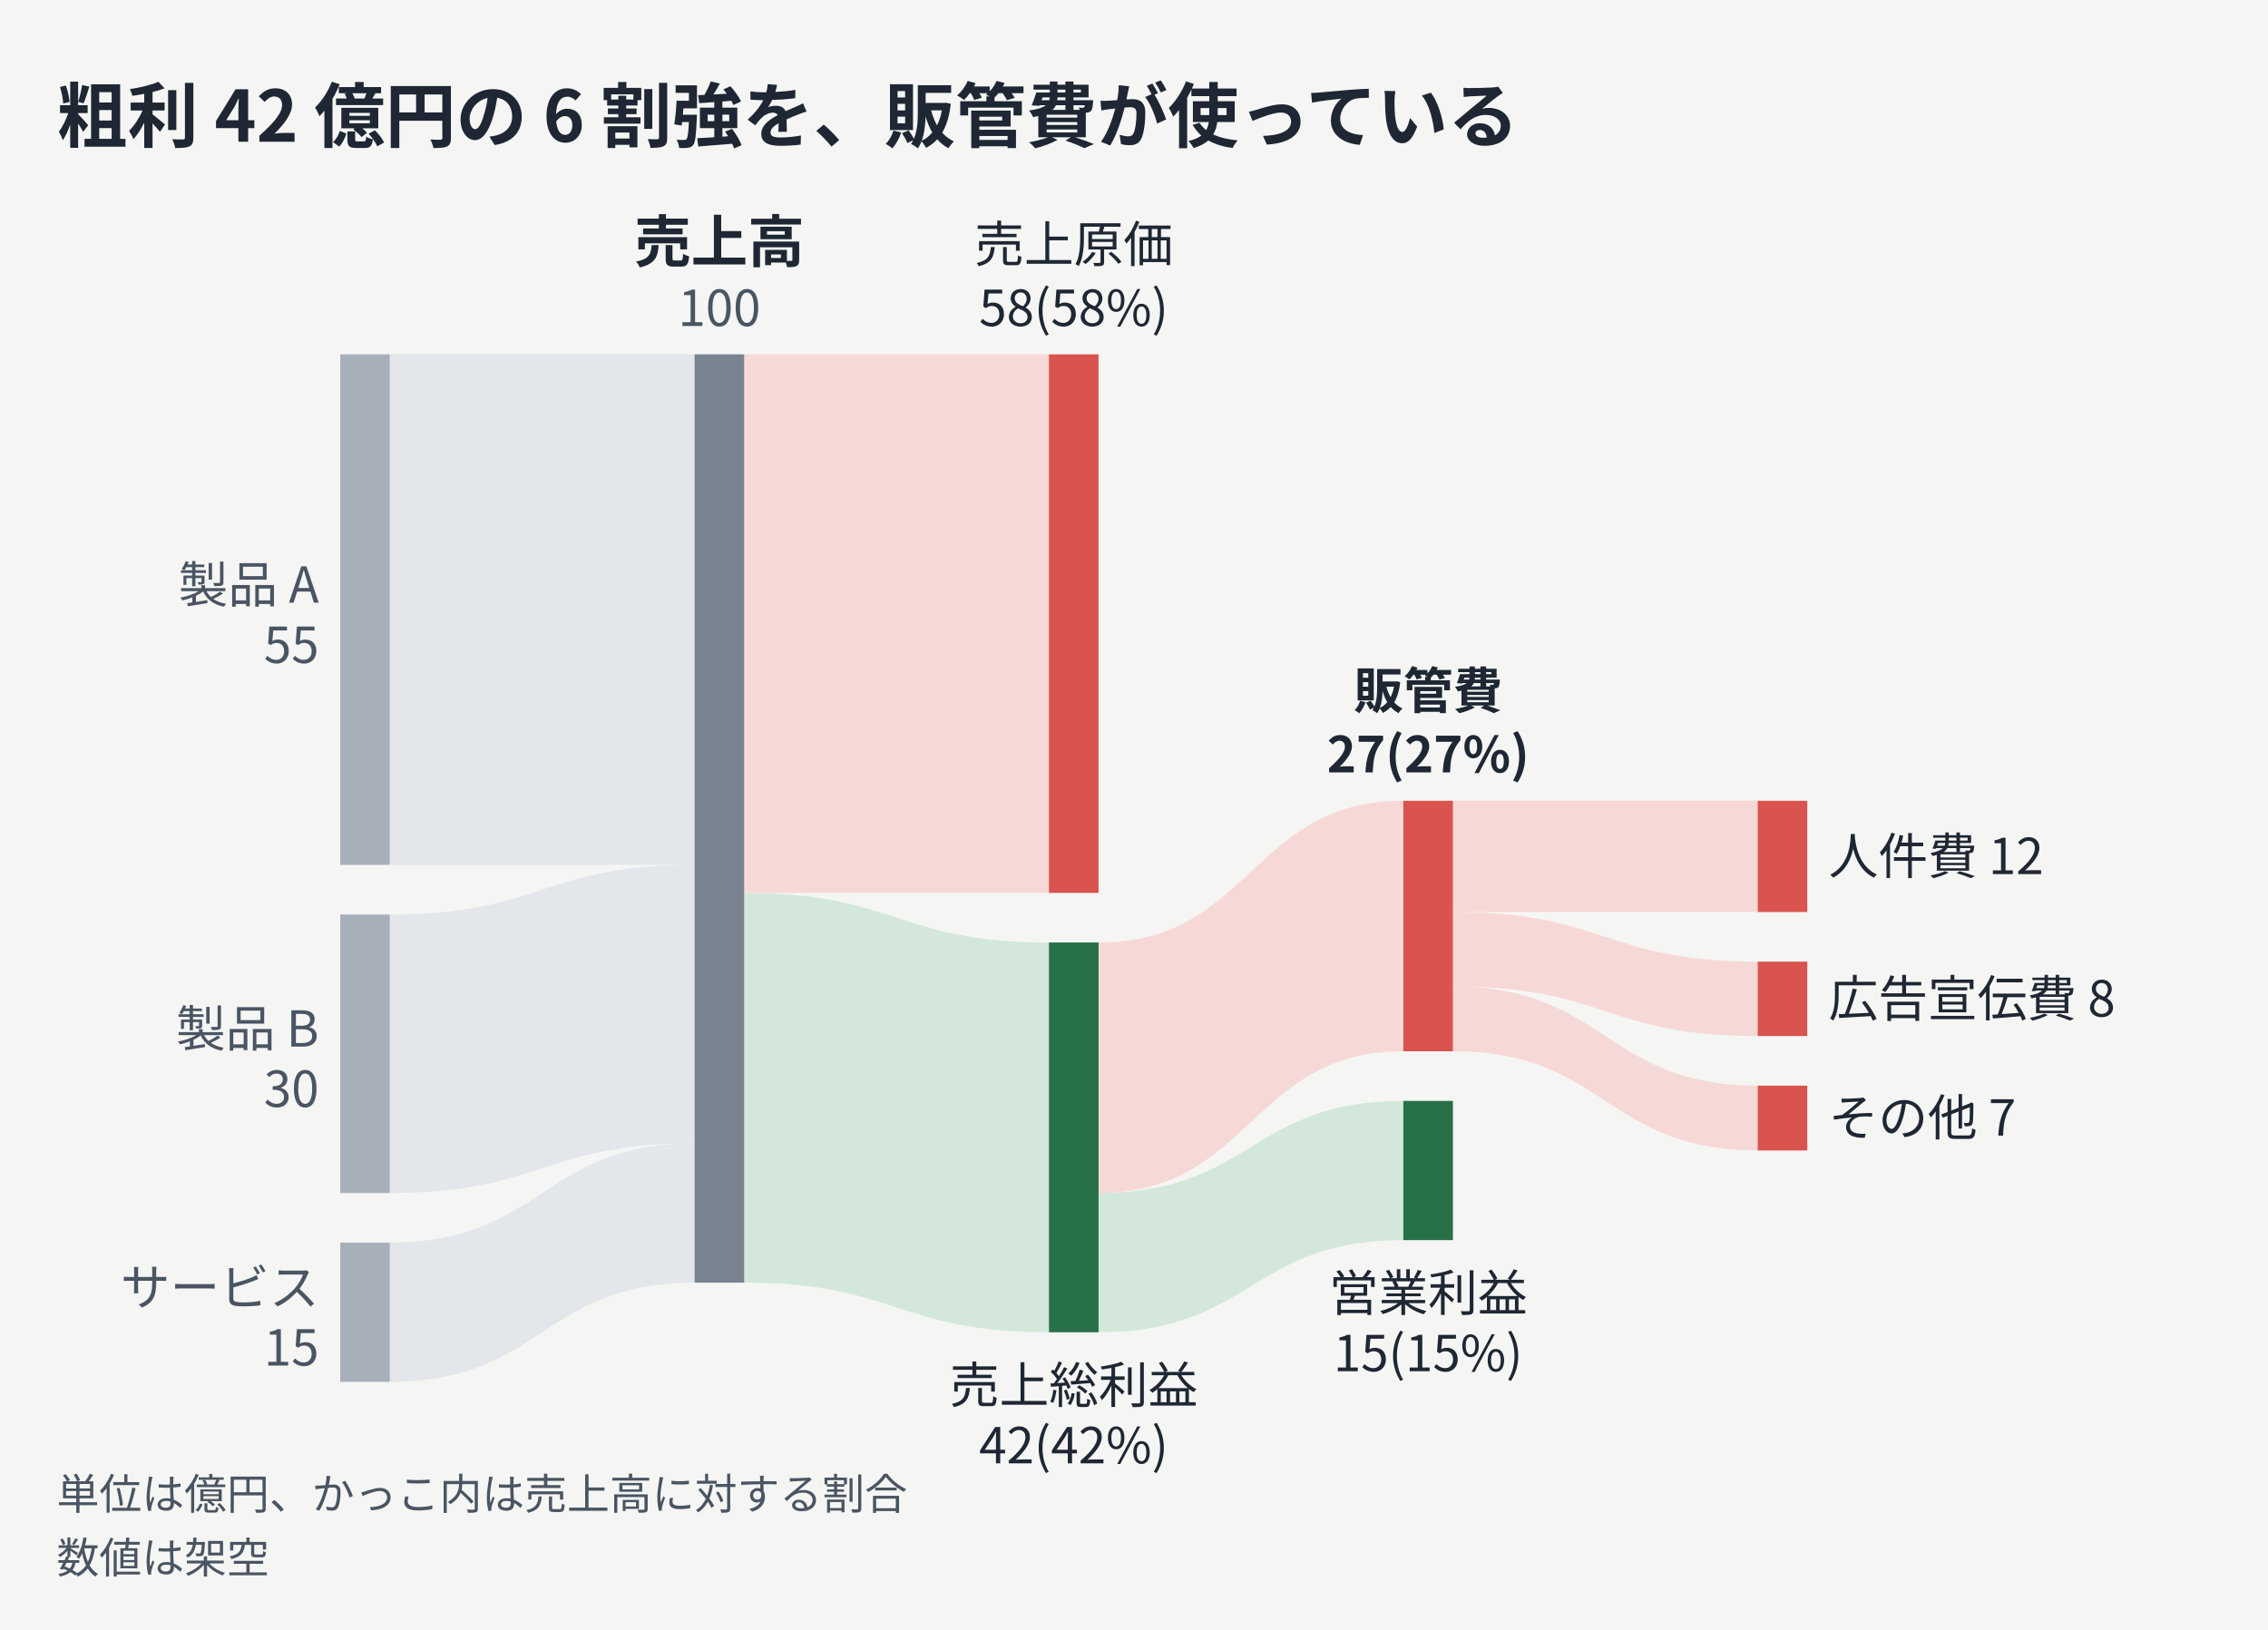
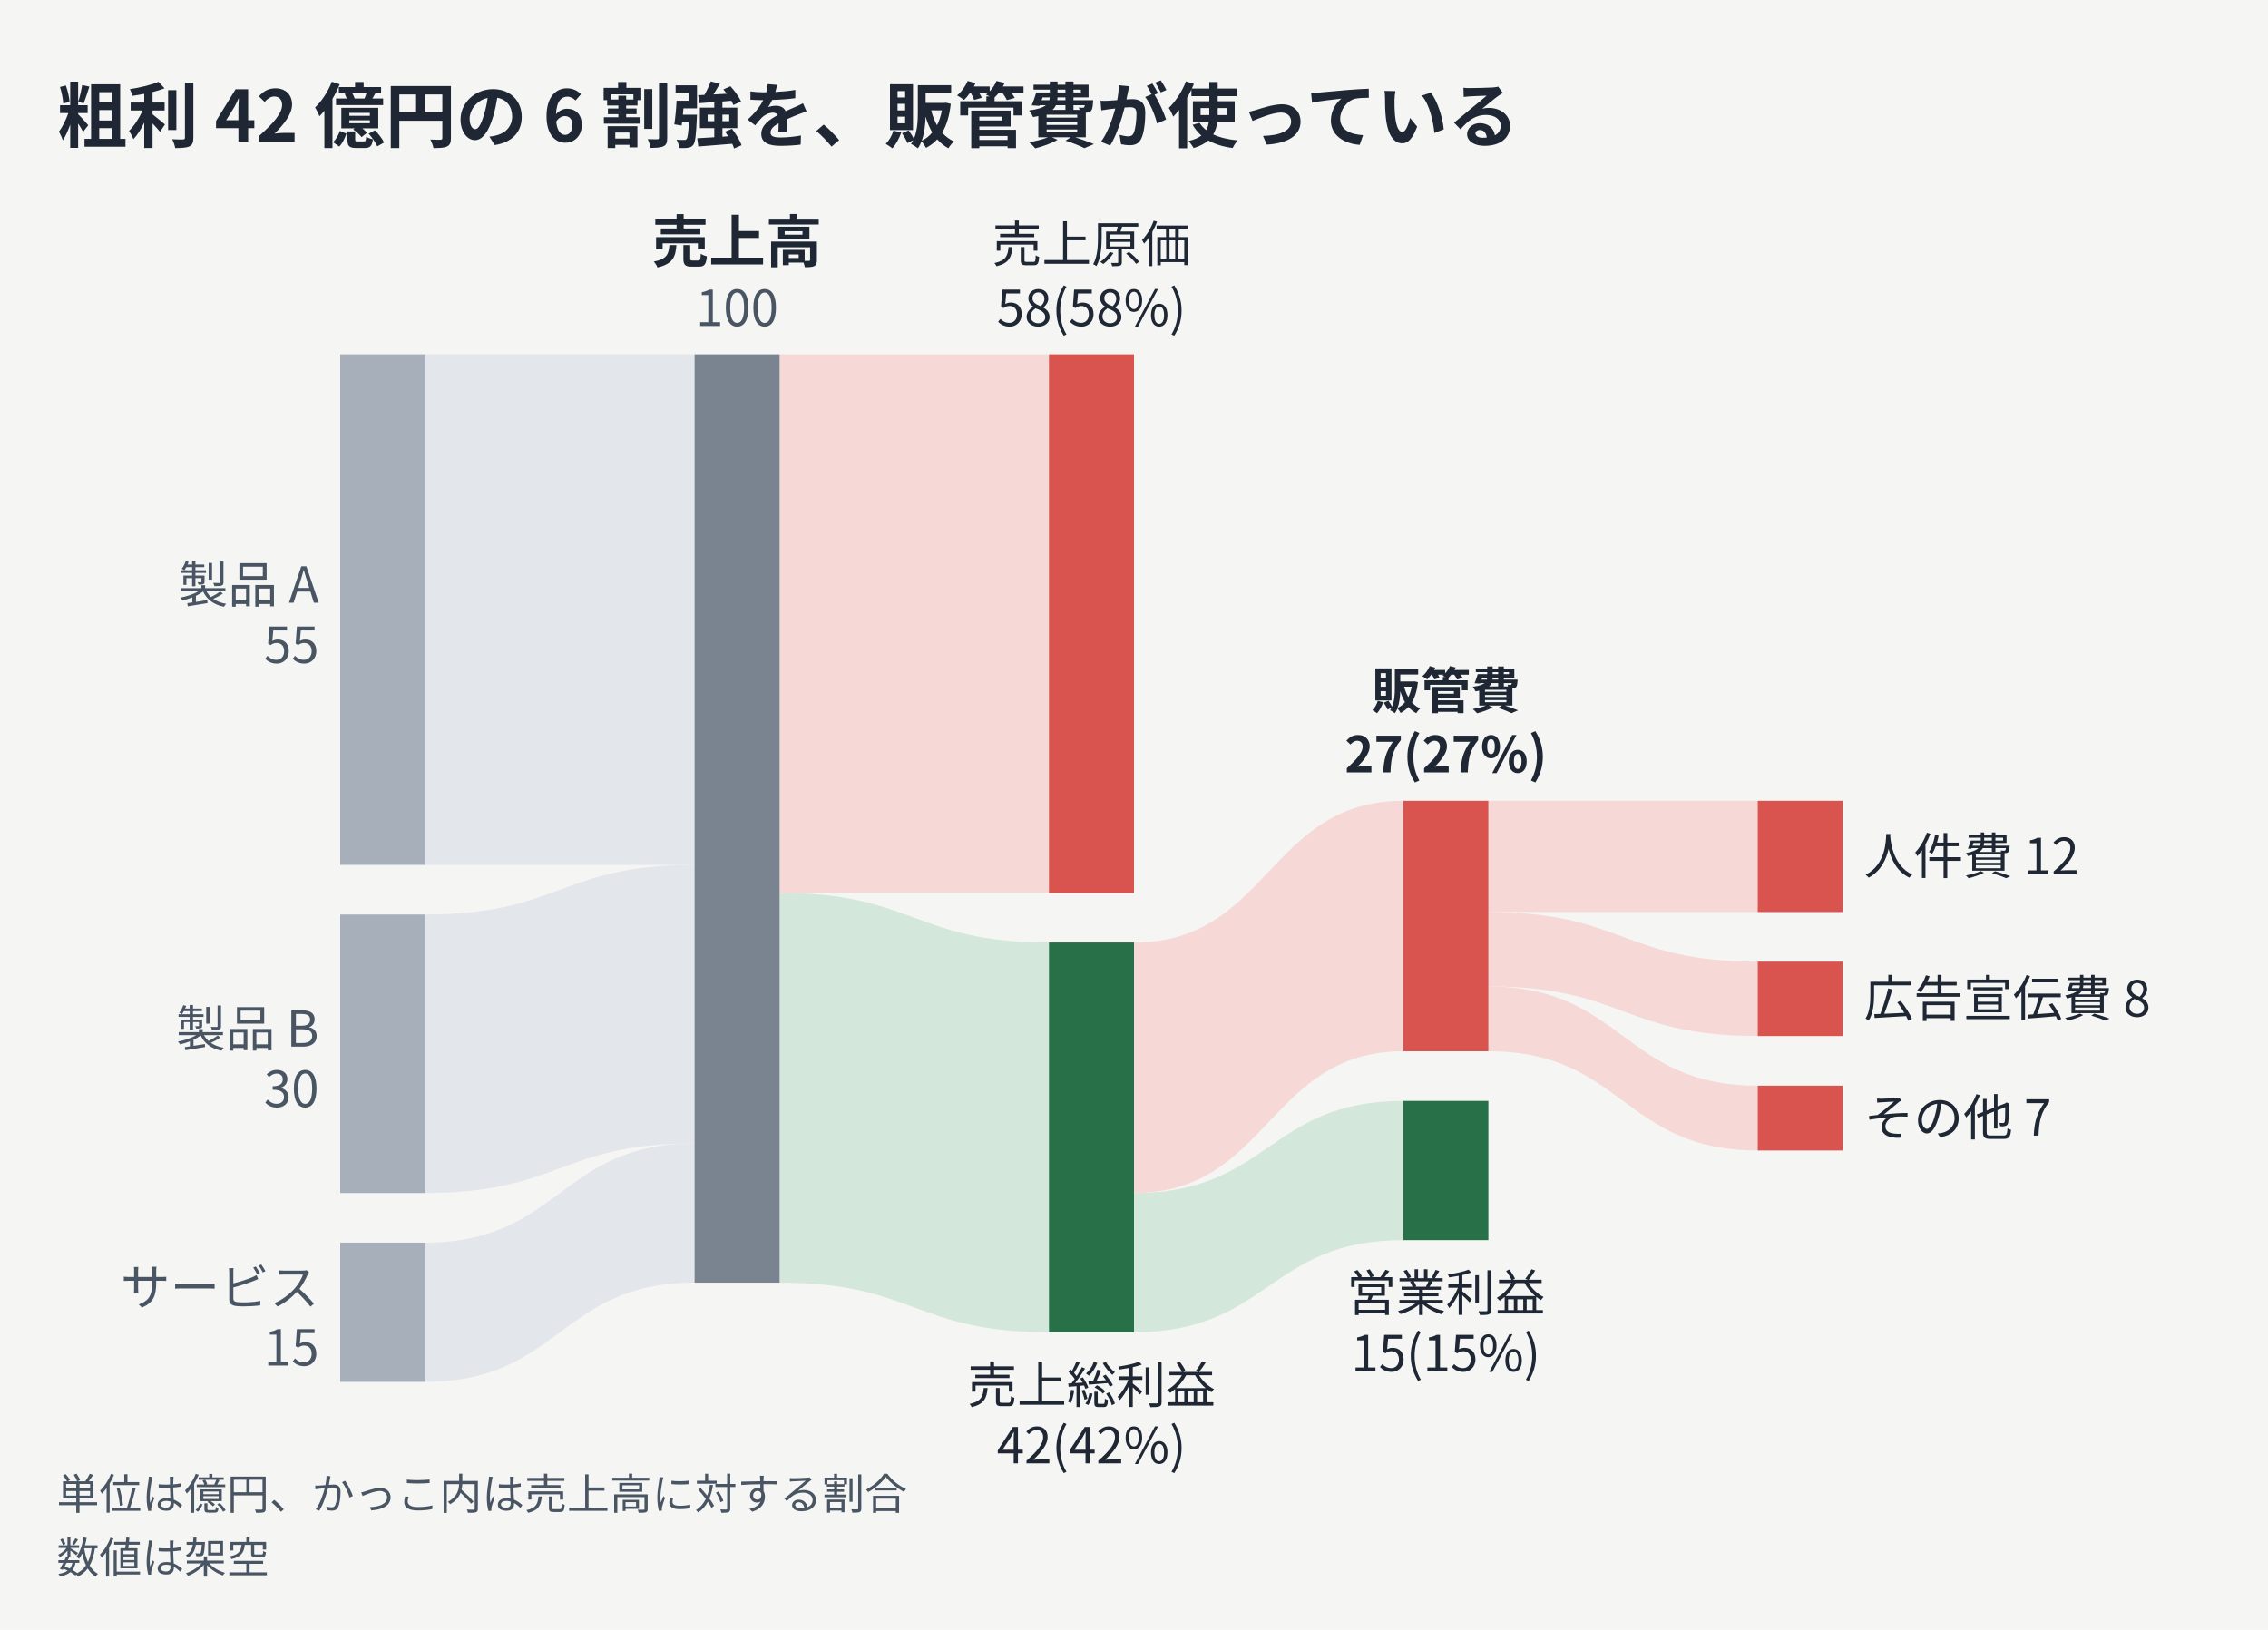
<svg xmlns="http://www.w3.org/2000/svg" viewBox="0 0 640 460" width="640" height="460" font-family="'BIZ UDPGothic','Yu Gothic UI','Meiryo','Hiragino Sans','Noto Sans JP','Noto Sans CJK JP','IPAPGothic',sans-serif">
  <rect x="0" y="0" width="640" height="460" fill="#f5f6f4" />
  <style>
    .title { font-size: 20px; font-weight: 700; fill: #1e2733; }
    .h { font-size: 16px; font-weight: 700; fill: #1e2733; }
    .t { font-size: 16px; fill: #1e2733; }
    .s { font-size: 14px; fill: #4a5563; }
    .hp { font-size: 16px; font-weight: 700; fill: #2b5c8a; }
    .p { font-size: 14px; font-weight: 700; fill: #2b5c8a; }
    .o { font-size: 14px; font-weight: 700; fill: #9a4a14; }
    .src { font-size: 12px; fill: #4a5563; }
    .g { font-size: 14px; fill: #1e2733; }
    .gb { font-size: 14px; font-weight: 700; fill: #1e2733; }
    .r { font-size: 14px; fill: #1e2733; }
    .rb { font-size: 14px; font-weight: 700; fill: #1e2733; }
  </style>
  <text x="16" y="40" class="title">粗利 42 億円の 6 割強を、販管費が使っている</text>
-   <path d="M110.0,100.0 C153.0,100.0 153.0,100.0 196.0,100.0 V244.1 C153.0,244.1 153.0,244.1 110.0,244.1 Z" fill="#e3e6ea" />
-   <path d="M110.0,258.1 C153.0,258.1 153.0,244.1 196.0,244.1 V322.7 C153.0,322.7 153.0,336.7 110.0,336.7 Z" fill="#e3e6ea" />
-   <path d="M110.0,350.7 C153.0,350.7 153.0,322.7 196.0,322.7 V362.0 C153.0,362.0 153.0,390.0 110.0,390.0 Z" fill="#e3e6ea" />
-   <path d="M210.0,100.0 C253.0,100.0 253.0,100.0 296.0,100.0 V252.0 C253.0,252.0 253.0,252.0 210.0,252.0 Z" fill="#f6d9d6" />
-   <path d="M210.0,252.0 C253.0,252.0 253.0,266.0 296.0,266.0 V376.0 C253.0,376.0 253.0,362.0 210.0,362.0 Z" fill="#d3e8da" />
-   <path d="M310.0,266.0 C353.0,266.0 353.0,226.0 396.0,226.0 V296.7 C353.0,296.7 353.0,336.7 310.0,336.7 Z" fill="#f6d9d6" />
-   <path d="M310.0,336.7 C353.0,336.7 353.0,310.7 396.0,310.7 V350.0 C353.0,350.0 353.0,376.0 310.0,376.0 Z" fill="#d3e8da" />
-   <path d="M410.0,226.0 C453.0,226.0 453.0,226.0 496.0,226.0 V257.4 C453.0,257.4 453.0,257.4 410.0,257.4 Z" fill="#f6d9d6" />
-   <path d="M410.0,257.4 C453.0,257.4 453.0,271.4 496.0,271.4 V292.4 C453.0,292.4 453.0,278.4 410.0,278.4 Z" fill="#f6d9d6" />
-   <path d="M410.0,278.4 C453.0,278.4 453.0,306.4 496.0,306.4 V324.7 C453.0,324.7 453.0,296.7 410.0,296.7 Z" fill="#f6d9d6" />
-   <rect x="96" y="100.0" width="14" height="144.1" fill="#a7b0ba" />
-   <rect x="96" y="258.1" width="14" height="78.6" fill="#a7b0ba" />
-   <rect x="96" y="350.7" width="14" height="39.3" fill="#a7b0ba" />
-   <rect x="196" y="100.0" width="14" height="262.0" fill="#7a8490" />
-   <rect x="296" y="100.0" width="14" height="152.0" fill="#d9534f" />
-   <rect x="296" y="266.0" width="14" height="110.0" fill="#287048" />
-   <rect x="396" y="226.0" width="14" height="70.7" fill="#d9534f" />
-   <rect x="396" y="310.7" width="14" height="39.3" fill="#287048" />
-   <rect x="496" y="226.0" width="14" height="31.4" fill="#d9534f" />
-   <rect x="496" y="271.4" width="14" height="21.0" fill="#d9534f" />
-   <rect x="496" y="306.4" width="14" height="18.3" fill="#d9534f" />
+   <path d="M120.0,100.0 C158.0,100.0 158.0,100.0 196.0,100.0 V244.1 C158.0,244.1 158.0,244.1 120.0,244.1 Z" fill="#e3e6ea" />
+   <path d="M120.0,258.1 C158.0,258.1 158.0,244.1 196.0,244.1 V322.7 C158.0,322.7 158.0,336.7 120.0,336.7 Z" fill="#e3e6ea" />
+   <path d="M120.0,350.7 C158.0,350.7 158.0,322.7 196.0,322.7 V362.0 C158.0,362.0 158.0,390.0 120.0,390.0 Z" fill="#e3e6ea" />
+   <path d="M220.0,100.0 C258.0,100.0 258.0,100.0 296.0,100.0 V252.0 C258.0,252.0 258.0,252.0 220.0,252.0 Z" fill="#f6d9d6" />
+   <path d="M220.0,252.0 C258.0,252.0 258.0,266.0 296.0,266.0 V376.0 C258.0,376.0 258.0,362.0 220.0,362.0 Z" fill="#d3e8da" />
+   <path d="M320.0,266.0 C358.0,266.0 358.0,226.0 396.0,226.0 V296.7 C358.0,296.7 358.0,336.7 320.0,336.7 Z" fill="#f6d9d6" />
+   <path d="M320.0,336.7 C358.0,336.7 358.0,310.7 396.0,310.7 V350.0 C358.0,350.0 358.0,376.0 320.0,376.0 Z" fill="#d3e8da" />
+   <path d="M420.0,226.0 C458.0,226.0 458.0,226.0 496.0,226.0 V257.4 C458.0,257.4 458.0,257.4 420.0,257.4 Z" fill="#f6d9d6" />
+   <path d="M420.0,257.4 C458.0,257.4 458.0,271.4 496.0,271.4 V292.4 C458.0,292.4 458.0,278.4 420.0,278.4 Z" fill="#f6d9d6" />
+   <path d="M420.0,278.4 C458.0,278.4 458.0,306.4 496.0,306.4 V324.7 C458.0,324.7 458.0,296.7 420.0,296.7 Z" fill="#f6d9d6" />
+   <rect x="96" y="100.0" width="24" height="144.1" fill="#a7b0ba" />
+   <rect x="96" y="258.1" width="24" height="78.6" fill="#a7b0ba" />
+   <rect x="96" y="350.7" width="24" height="39.3" fill="#a7b0ba" />
+   <rect x="196" y="100.0" width="24" height="262.0" fill="#7a8490" />
+   <rect x="296" y="100.0" width="24" height="152.0" fill="#d9534f" />
+   <rect x="296" y="266.0" width="24" height="110.0" fill="#287048" />
+   <rect x="396" y="226.0" width="24" height="70.7" fill="#d9534f" />
+   <rect x="396" y="310.7" width="24" height="39.3" fill="#287048" />
+   <rect x="496" y="226.0" width="24" height="31.4" fill="#d9534f" />
+   <rect x="496" y="271.4" width="24" height="21.0" fill="#d9534f" />
+   <rect x="496" y="306.4" width="24" height="18.3" fill="#d9534f" />
  <text x="90" y="170.1" class="s" text-anchor="end">製品 A</text>
  <text x="90" y="187.1" class="s" text-anchor="end">55</text>
  <text x="90" y="295.4" class="s" text-anchor="end">製品 B</text>
  <text x="90" y="312.4" class="s" text-anchor="end">30</text>
  <text x="90" y="368.4" class="s" text-anchor="end">サービス</text>
  <text x="90" y="385.4" class="s" text-anchor="end">15</text>
-   <text x="203.0" y="74.0" class="h" text-anchor="middle">売上高</text>
-   <text x="203.0" y="92.0" class="s" text-anchor="middle">100</text>
-   <text x="303.0" y="74.0" class="r" text-anchor="middle">売上原価</text>
-   <text x="303.0" y="92.0" class="r" text-anchor="middle">58(58%)</text>
-   <text x="303.0" y="396.0" class="g" text-anchor="middle">売上総利益</text>
-   <text x="303.0" y="413.0" class="g" text-anchor="middle">42(42%)</text>
-   <text x="403.0" y="200.0" class="rb" text-anchor="middle">販管費</text>
-   <text x="403.0" y="218.0" class="rb" text-anchor="middle">27(27%)</text>
-   <text x="403.0" y="370.0" class="g" text-anchor="middle">営業利益</text>
-   <text x="403.0" y="387.0" class="g" text-anchor="middle">15(15%)</text>
-   <text x="516" y="246.7" class="r">人件費 12</text>
-   <text x="516" y="286.9" class="r">広告宣伝費 8</text>
-   <text x="516" y="320.5" class="r">その他 7</text>
+   <text x="208.0" y="74.0" class="h" text-anchor="middle">売上高</text>
+   <text x="208.0" y="92.0" class="s" text-anchor="middle">100</text>
+   <text x="308.0" y="74.0" class="r" text-anchor="middle">売上原価</text>
+   <text x="308.0" y="92.0" class="r" text-anchor="middle">58(58%)</text>
+   <text x="308.0" y="396.0" class="g" text-anchor="middle">売上総利益</text>
+   <text x="308.0" y="413.0" class="g" text-anchor="middle">42(42%)</text>
+   <text x="408.0" y="200.0" class="rb" text-anchor="middle">販管費</text>
+   <text x="408.0" y="218.0" class="rb" text-anchor="middle">27(27%)</text>
+   <text x="408.0" y="370.0" class="g" text-anchor="middle">営業利益</text>
+   <text x="408.0" y="387.0" class="g" text-anchor="middle">15(15%)</text>
+   <text x="526" y="246.7" class="r">人件費 12</text>
+   <text x="526" y="286.9" class="r">広告宣伝費 8</text>
+   <text x="526" y="320.5" class="r">その他 7</text>
  <text x="16" y="426" class="src">単位は億円、かっこ内は売上高に対する割合</text>
  <text x="16" y="444" class="src">数値は架空</text>
</svg>
